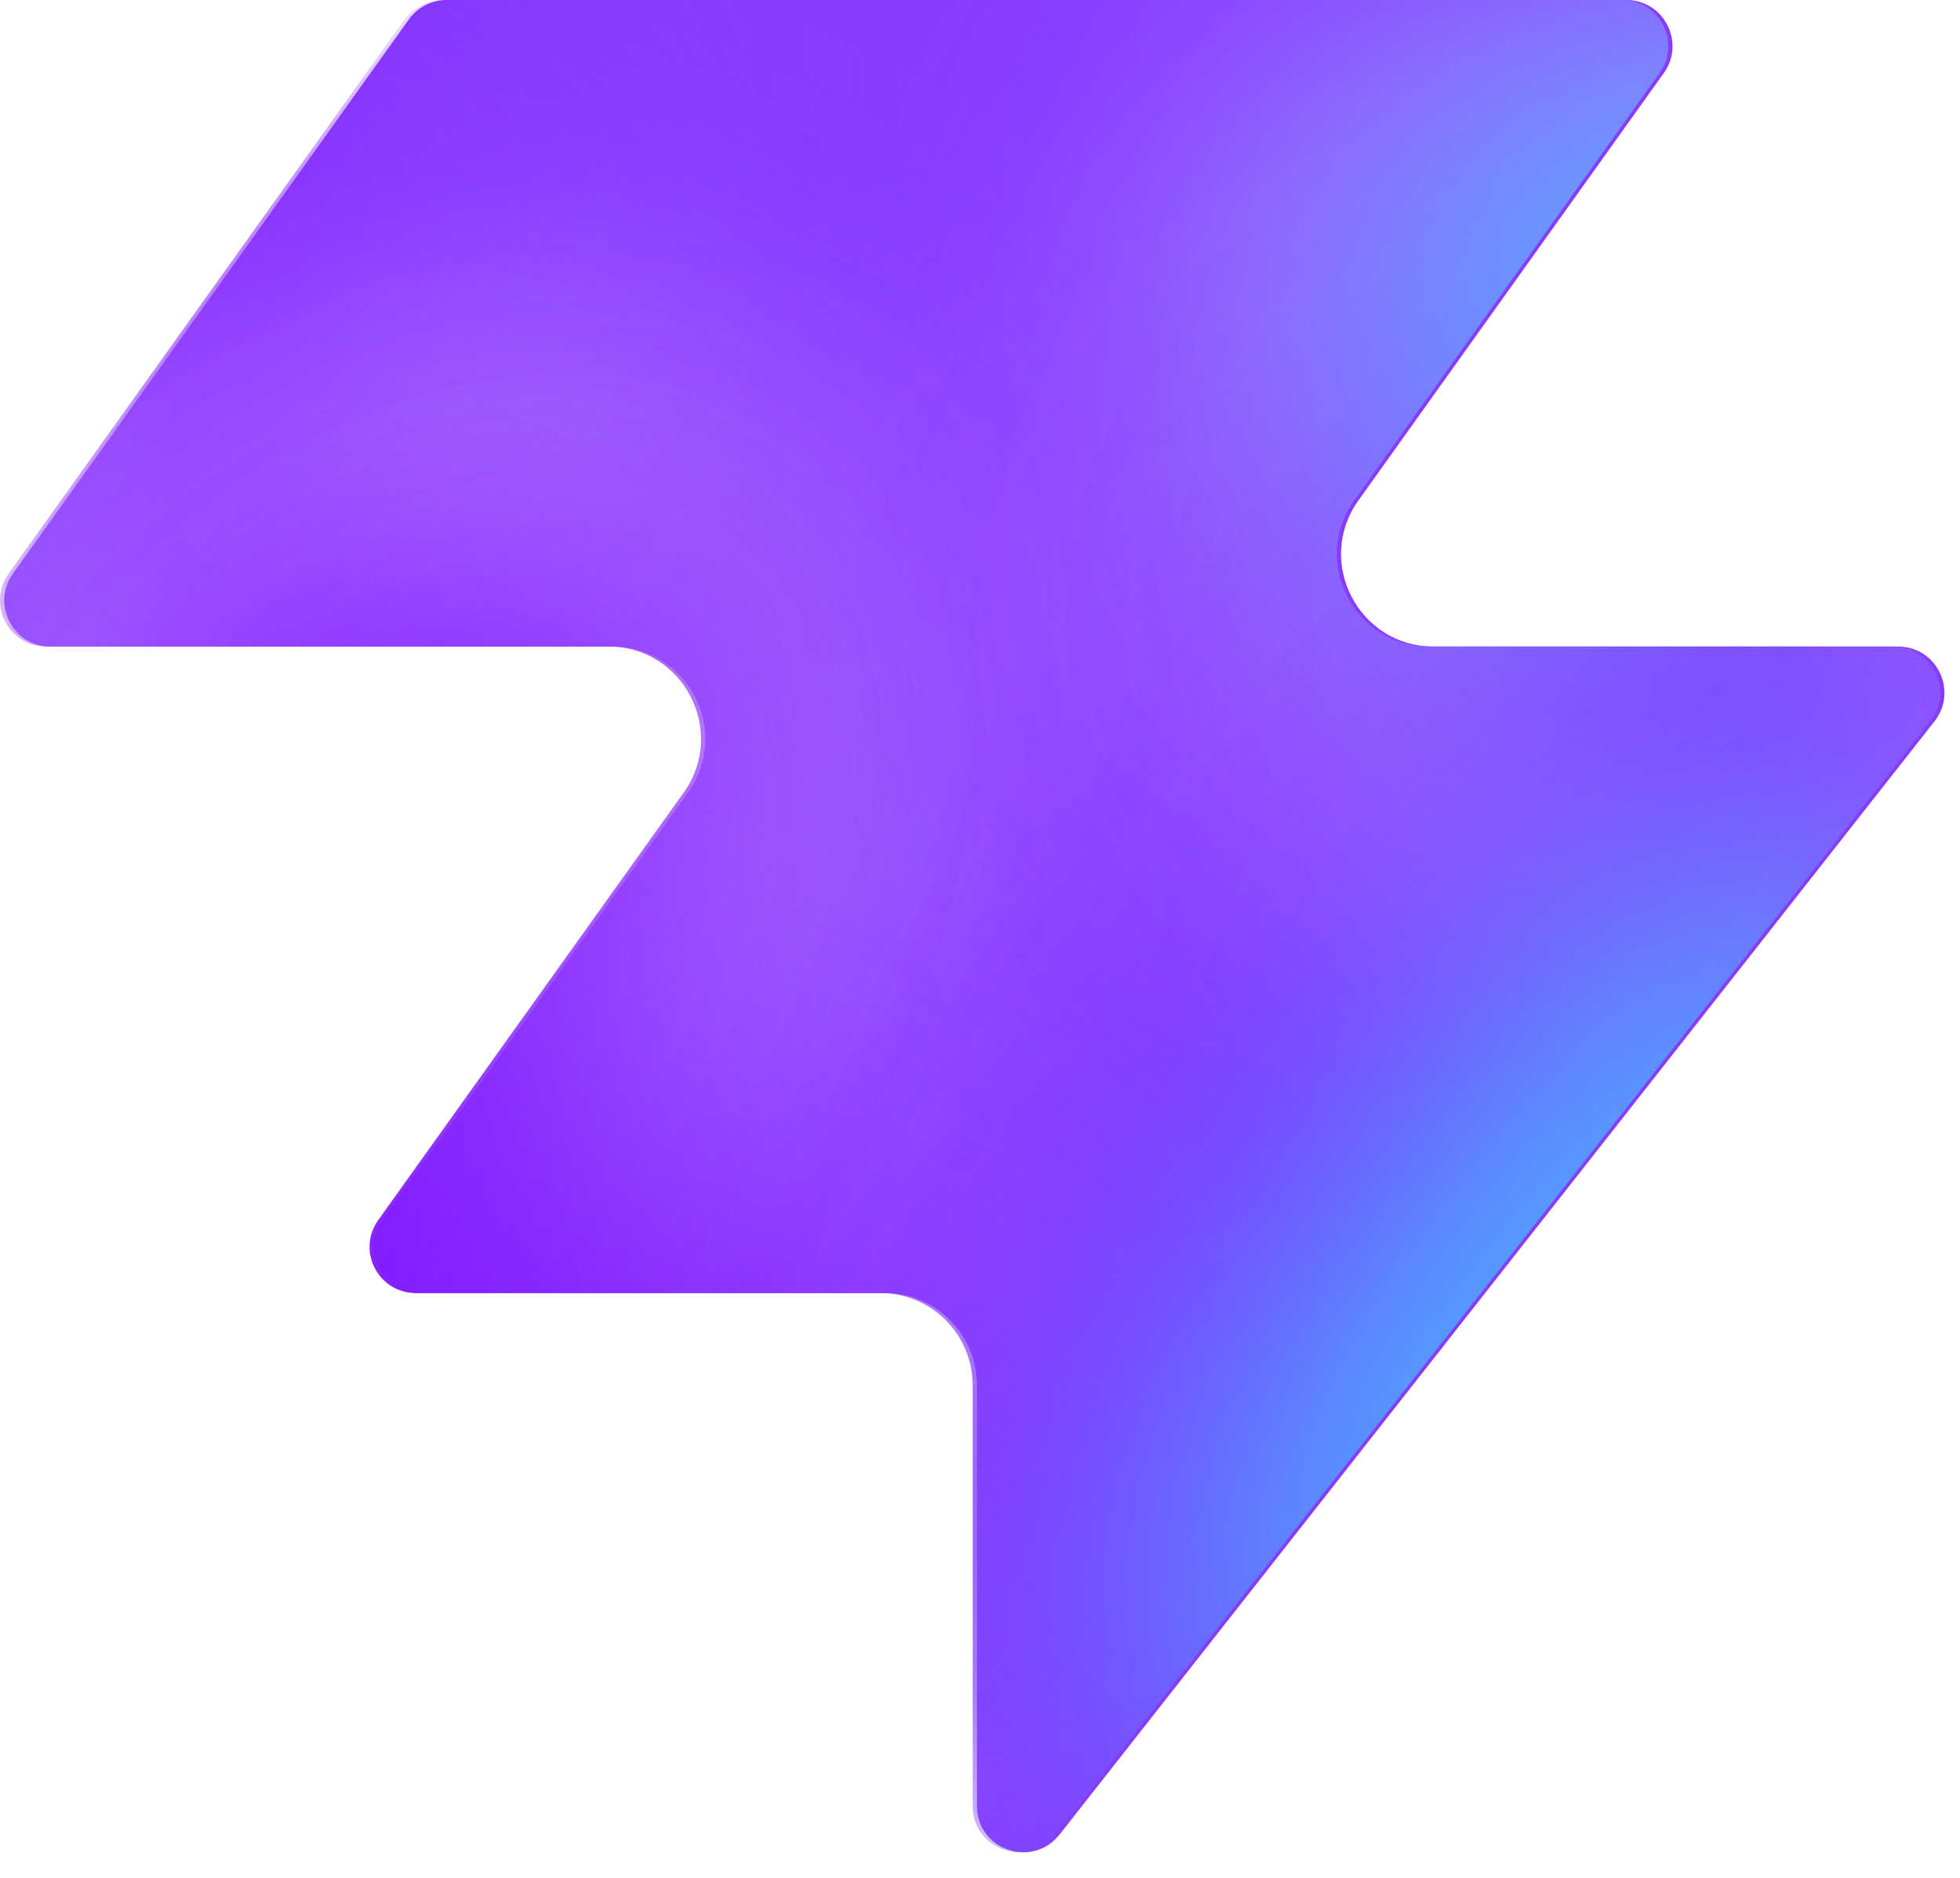
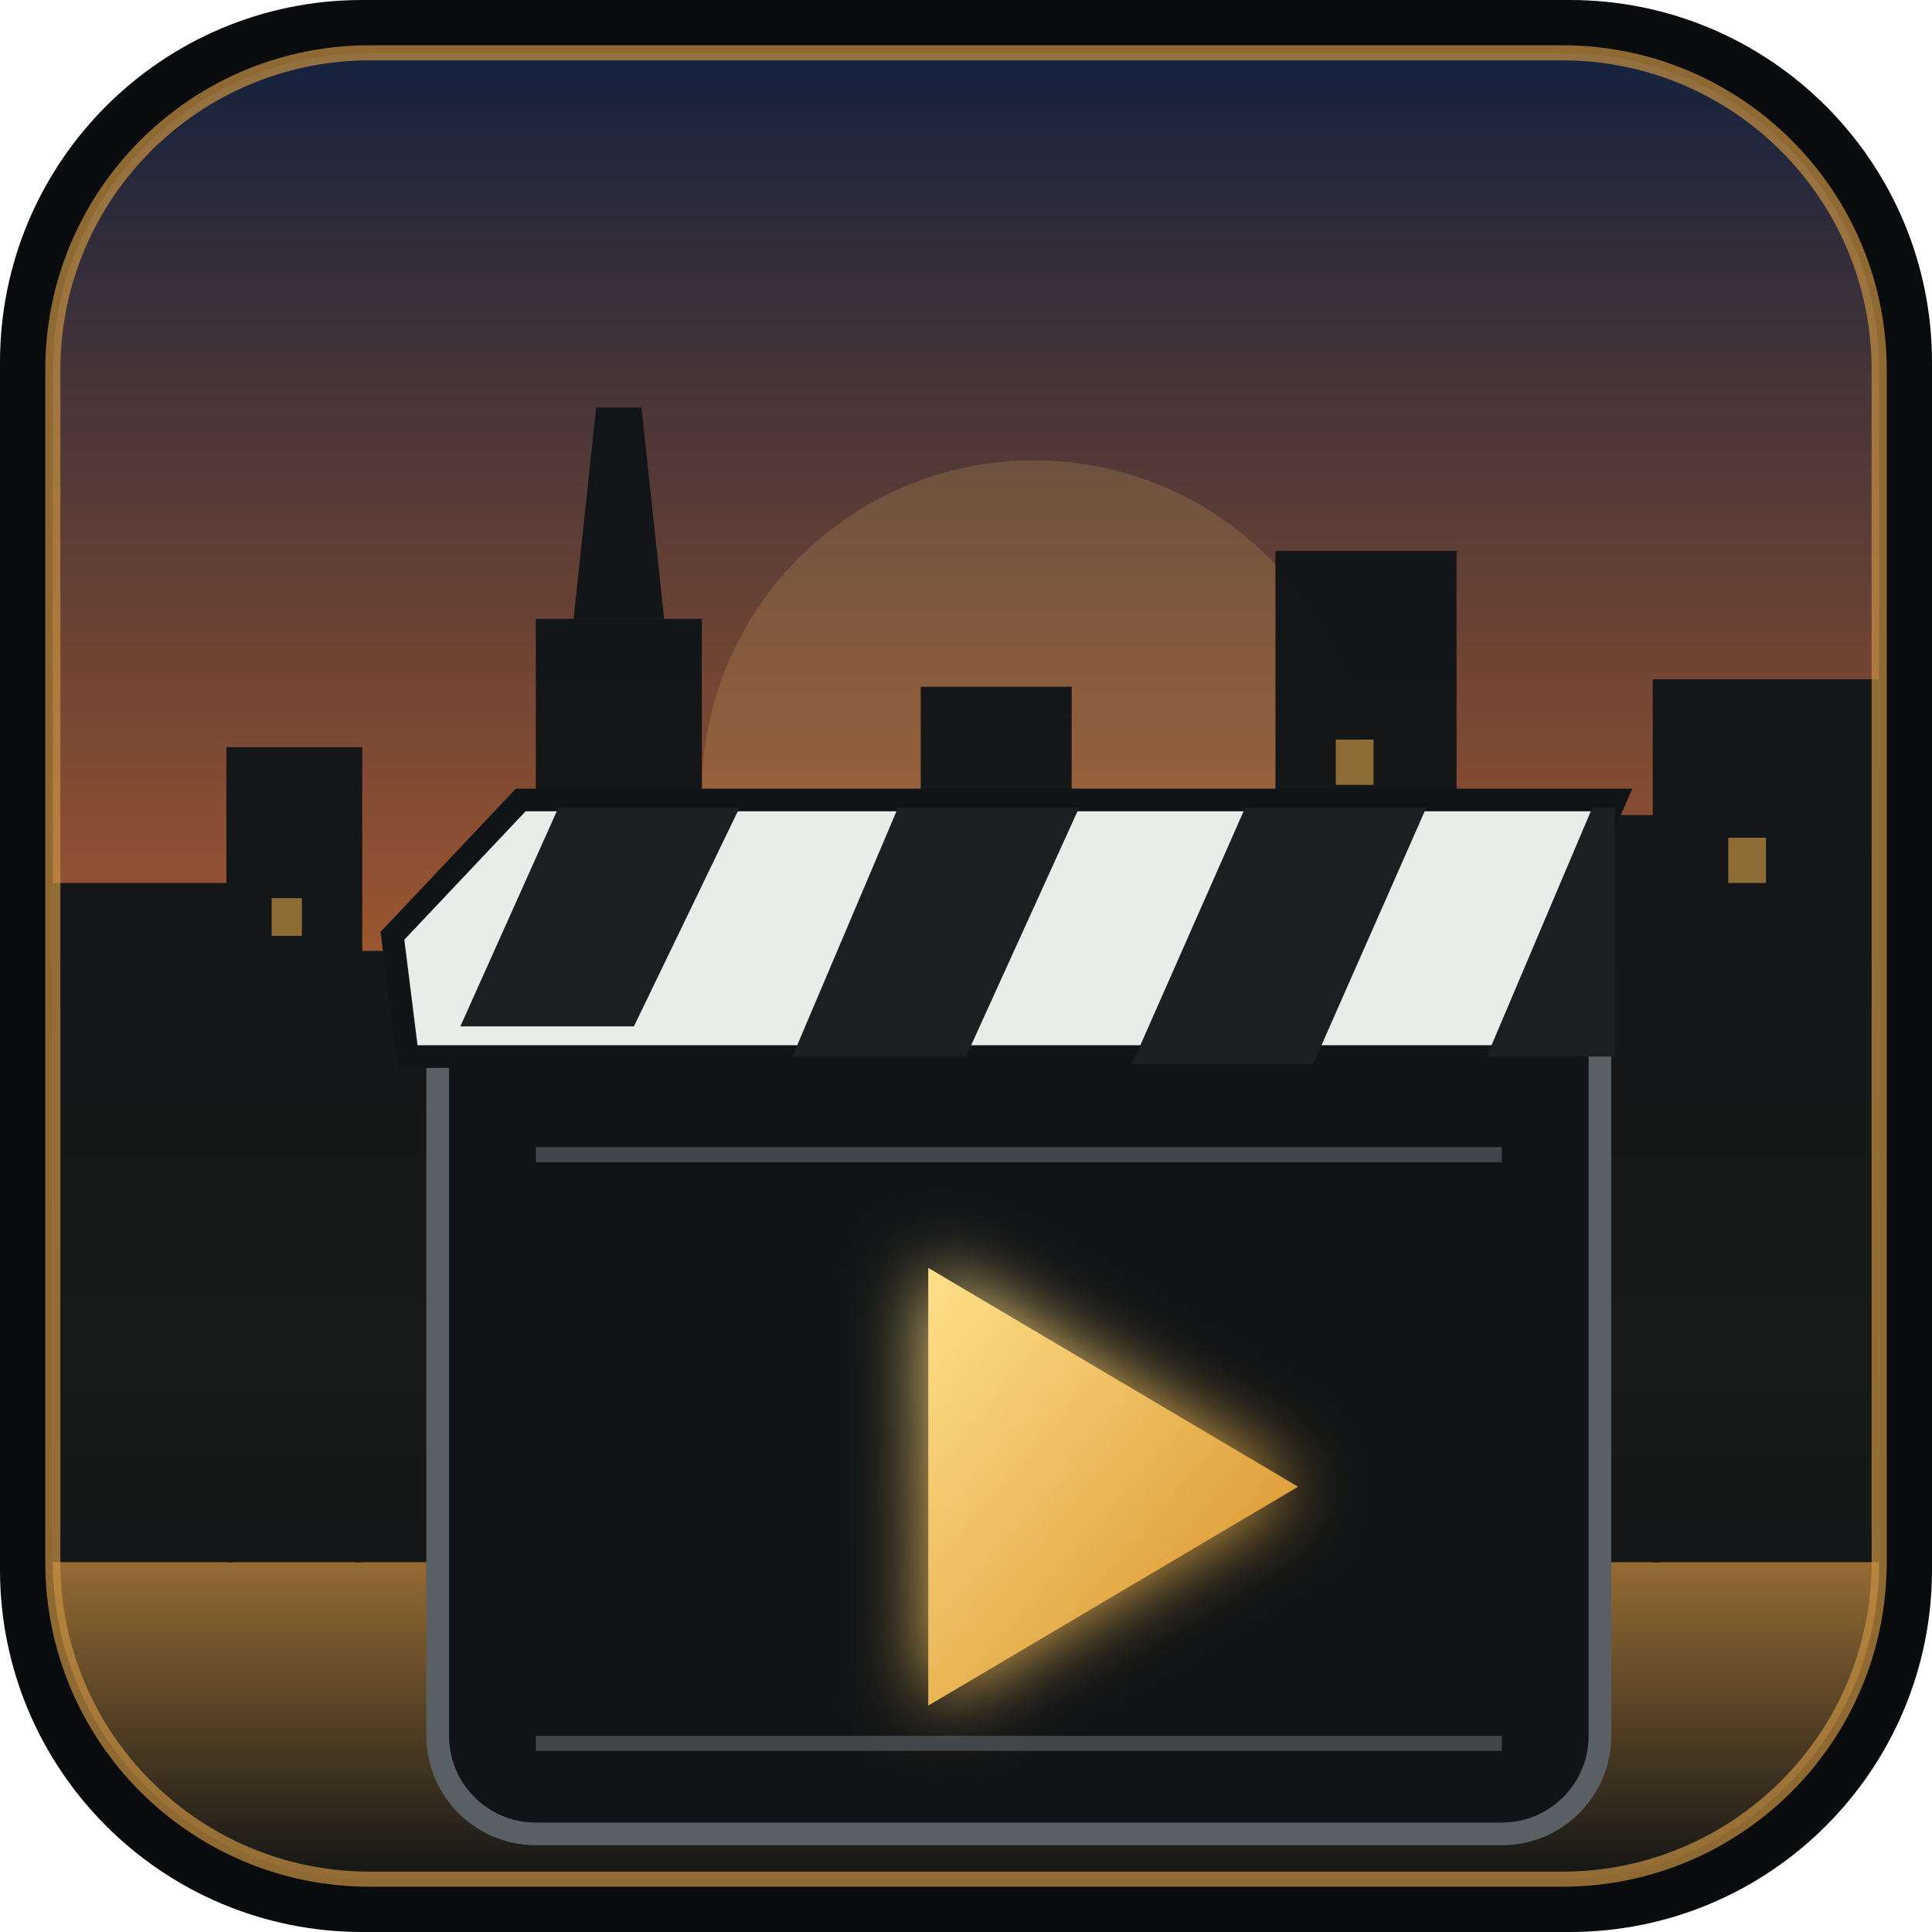
- <svg xmlns="http://www.w3.org/2000/svg" width="48" height="46" fill="none" viewBox="0 0 48 46">
-   <path fill="#863bff" d="M25.946 44.938c-.664.845-2.021.375-2.021-.698V33.937a2.26 2.26 0 0 0-2.262-2.262H10.287c-.92 0-1.456-1.04-.92-1.788l7.48-10.471c1.07-1.497 0-3.578-1.842-3.578H1.237c-.92 0-1.456-1.04-.92-1.788L10.013.474c.214-.297.556-.474.92-.474h28.894c.92 0 1.456 1.04.92 1.788l-7.48 10.471c-1.07 1.498 0 3.579 1.842 3.579h11.377c.943 0 1.473 1.088.89 1.83L25.947 44.94z" style="fill:#863bff;fill:color(display-p3 .525 .23 1);fill-opacity:1" />
-   <mask id="a" width="48" height="46" x="0" y="0" maskUnits="userSpaceOnUse" style="mask-type:alpha">
-     <path fill="#000" d="M25.842 44.938c-.664.844-2.021.375-2.021-.698V33.937a2.26 2.26 0 0 0-2.262-2.262H10.183c-.92 0-1.456-1.04-.92-1.788l7.48-10.471c1.07-1.498 0-3.579-1.842-3.579H1.133c-.92 0-1.456-1.04-.92-1.787L9.91.473c.214-.297.556-.474.92-.474h28.894c.92 0 1.456 1.04.92 1.788l-7.48 10.471c-1.07 1.498 0 3.578 1.842 3.578h11.377c.943 0 1.473 1.088.89 1.832L25.843 44.94z" style="fill:#000;fill-opacity:1" />
-   </mask>
-   <g mask="url(#a)">
-     <g filter="url(#b)">
-       <ellipse cx="5.508" cy="14.704" fill="#ede6ff" rx="5.508" ry="14.704" style="fill:#ede6ff;fill:color(display-p3 .927 .903 1);fill-opacity:1" transform="matrix(.00324 1 1 -.00324 -4.47 31.516)" />
-     </g>
-     <g filter="url(#c)">
-       <ellipse cx="10.399" cy="29.851" fill="#ede6ff" rx="10.399" ry="29.851" style="fill:#ede6ff;fill:color(display-p3 .927 .903 1);fill-opacity:1" transform="matrix(.00324 1 1 -.00324 -39.328 7.883)" />
-     </g>
-     <g filter="url(#d)">
-       <ellipse cx="5.508" cy="30.487" fill="#7e14ff" rx="5.508" ry="30.487" style="fill:#7e14ff;fill:color(display-p3 .492 .077 1);fill-opacity:1" transform="rotate(89.814 -25.913 -14.639)scale(1 -1)" />
-     </g>
-     <g filter="url(#e)">
-       <ellipse cx="5.508" cy="30.599" fill="#7e14ff" rx="5.508" ry="30.599" style="fill:#7e14ff;fill:color(display-p3 .492 .077 1);fill-opacity:1" transform="rotate(89.814 -32.644 -3.334)scale(1 -1)" />
-     </g>
-     <g filter="url(#f)">
-       <ellipse cx="5.508" cy="30.599" fill="#7e14ff" rx="5.508" ry="30.599" style="fill:#7e14ff;fill:color(display-p3 .492 .077 1);fill-opacity:1" transform="matrix(.00324 1 1 -.00324 -34.34 30.47)" />
-     </g>
-     <g filter="url(#g)">
-       <ellipse cx="14.072" cy="22.078" fill="#ede6ff" rx="14.072" ry="22.078" style="fill:#ede6ff;fill:color(display-p3 .927 .903 1);fill-opacity:1" transform="rotate(93.35 24.506 48.493)scale(-1 1)" />
-     </g>
-     <g filter="url(#h)">
-       <ellipse cx="3.47" cy="21.501" fill="#7e14ff" rx="3.47" ry="21.501" style="fill:#7e14ff;fill:color(display-p3 .492 .077 1);fill-opacity:1" transform="rotate(89.009 28.708 47.59)scale(-1 1)" />
-     </g>
-     <g filter="url(#i)">
-       <ellipse cx="3.47" cy="21.501" fill="#7e14ff" rx="3.47" ry="21.501" style="fill:#7e14ff;fill:color(display-p3 .492 .077 1);fill-opacity:1" transform="rotate(89.009 28.708 47.59)scale(-1 1)" />
-     </g>
-     <g filter="url(#j)">
-       <ellipse cx=".387" cy="8.972" fill="#7e14ff" rx="4.407" ry="29.108" style="fill:#7e14ff;fill:color(display-p3 .492 .077 1);fill-opacity:1" transform="rotate(39.51 .387 8.972)" />
-     </g>
-     <g filter="url(#k)">
-       <ellipse cx="47.523" cy="-6.092" fill="#7e14ff" rx="4.407" ry="29.108" style="fill:#7e14ff;fill:color(display-p3 .492 .077 1);fill-opacity:1" transform="rotate(37.892 47.523 -6.092)" />
-     </g>
-     <g filter="url(#l)">
-       <ellipse cx="41.412" cy="6.333" fill="#47bfff" rx="5.971" ry="9.665" style="fill:#47bfff;fill:color(display-p3 .28 .748 1);fill-opacity:1" transform="rotate(37.892 41.412 6.333)" />
-     </g>
-     <g filter="url(#m)">
-       <ellipse cx="-1.879" cy="38.332" fill="#7e14ff" rx="4.407" ry="29.108" style="fill:#7e14ff;fill:color(display-p3 .492 .077 1);fill-opacity:1" transform="rotate(37.892 -1.88 38.332)" />
-     </g>
-     <g filter="url(#n)">
-       <ellipse cx="-1.879" cy="38.332" fill="#7e14ff" rx="4.407" ry="29.108" style="fill:#7e14ff;fill:color(display-p3 .492 .077 1);fill-opacity:1" transform="rotate(37.892 -1.88 38.332)" />
-     </g>
-     <g filter="url(#o)">
-       <ellipse cx="35.651" cy="29.907" fill="#7e14ff" rx="4.407" ry="29.108" style="fill:#7e14ff;fill:color(display-p3 .492 .077 1);fill-opacity:1" transform="rotate(37.892 35.651 29.907)" />
-     </g>
-     <g filter="url(#p)">
-       <ellipse cx="38.418" cy="32.4" fill="#47bfff" rx="5.971" ry="15.297" style="fill:#47bfff;fill:color(display-p3 .28 .748 1);fill-opacity:1" transform="rotate(37.892 38.418 32.4)" />
-     </g>
-   </g>
+ <svg xmlns="http://www.w3.org/2000/svg" viewBox="0 0 256 256" role="img" aria-labelledby="title desc">
  <defs>
-     <filter id="b" width="60.045" height="41.654" x="-19.77" y="16.149" color-interpolation-filters="sRGB" filterUnits="userSpaceOnUse">
-       <feFlood flood-opacity="0" result="BackgroundImageFix" />
-       <feBlend in="SourceGraphic" in2="BackgroundImageFix" result="shape" />
-       <feGaussianBlur result="effect1_foregroundBlur_2002_17158" stdDeviation="7.659" />
-     </filter>
-     <filter id="c" width="90.34" height="51.437" x="-54.613" y="-7.533" color-interpolation-filters="sRGB" filterUnits="userSpaceOnUse">
-       <feFlood flood-opacity="0" result="BackgroundImageFix" />
-       <feBlend in="SourceGraphic" in2="BackgroundImageFix" result="shape" />
-       <feGaussianBlur result="effect1_foregroundBlur_2002_17158" stdDeviation="7.659" />
-     </filter>
-     <filter id="d" width="79.355" height="29.4" x="-49.64" y="2.03" color-interpolation-filters="sRGB" filterUnits="userSpaceOnUse">
-       <feFlood flood-opacity="0" result="BackgroundImageFix" />
-       <feBlend in="SourceGraphic" in2="BackgroundImageFix" result="shape" />
-       <feGaussianBlur result="effect1_foregroundBlur_2002_17158" stdDeviation="4.596" />
-     </filter>
-     <filter id="e" width="79.579" height="29.4" x="-45.045" y="20.029" color-interpolation-filters="sRGB" filterUnits="userSpaceOnUse">
-       <feFlood flood-opacity="0" result="BackgroundImageFix" />
-       <feBlend in="SourceGraphic" in2="BackgroundImageFix" result="shape" />
-       <feGaussianBlur result="effect1_foregroundBlur_2002_17158" stdDeviation="4.596" />
-     </filter>
-     <filter id="f" width="79.579" height="29.4" x="-43.513" y="21.178" color-interpolation-filters="sRGB" filterUnits="userSpaceOnUse">
-       <feFlood flood-opacity="0" result="BackgroundImageFix" />
-       <feBlend in="SourceGraphic" in2="BackgroundImageFix" result="shape" />
-       <feGaussianBlur result="effect1_foregroundBlur_2002_17158" stdDeviation="4.596" />
-     </filter>
-     <filter id="g" width="74.749" height="58.852" x="15.756" y="-17.901" color-interpolation-filters="sRGB" filterUnits="userSpaceOnUse">
-       <feFlood flood-opacity="0" result="BackgroundImageFix" />
-       <feBlend in="SourceGraphic" in2="BackgroundImageFix" result="shape" />
-       <feGaussianBlur result="effect1_foregroundBlur_2002_17158" stdDeviation="7.659" />
-     </filter>
-     <filter id="h" width="61.377" height="25.362" x="23.548" y="2.284" color-interpolation-filters="sRGB" filterUnits="userSpaceOnUse">
-       <feFlood flood-opacity="0" result="BackgroundImageFix" />
-       <feBlend in="SourceGraphic" in2="BackgroundImageFix" result="shape" />
-       <feGaussianBlur result="effect1_foregroundBlur_2002_17158" stdDeviation="4.596" />
-     </filter>
-     <filter id="i" width="61.377" height="25.362" x="23.548" y="2.284" color-interpolation-filters="sRGB" filterUnits="userSpaceOnUse">
-       <feFlood flood-opacity="0" result="BackgroundImageFix" />
-       <feBlend in="SourceGraphic" in2="BackgroundImageFix" result="shape" />
-       <feGaussianBlur result="effect1_foregroundBlur_2002_17158" stdDeviation="4.596" />
-     </filter>
-     <filter id="j" width="56.045" height="63.649" x="-27.636" y="-22.853" color-interpolation-filters="sRGB" filterUnits="userSpaceOnUse">
-       <feFlood flood-opacity="0" result="BackgroundImageFix" />
-       <feBlend in="SourceGraphic" in2="BackgroundImageFix" result="shape" />
-       <feGaussianBlur result="effect1_foregroundBlur_2002_17158" stdDeviation="4.596" />
-     </filter>
-     <filter id="k" width="54.814" height="64.646" x="20.116" y="-38.415" color-interpolation-filters="sRGB" filterUnits="userSpaceOnUse">
-       <feFlood flood-opacity="0" result="BackgroundImageFix" />
-       <feBlend in="SourceGraphic" in2="BackgroundImageFix" result="shape" />
-       <feGaussianBlur result="effect1_foregroundBlur_2002_17158" stdDeviation="4.596" />
-     </filter>
-     <filter id="l" width="33.541" height="35.313" x="24.641" y="-11.323" color-interpolation-filters="sRGB" filterUnits="userSpaceOnUse">
-       <feFlood flood-opacity="0" result="BackgroundImageFix" />
-       <feBlend in="SourceGraphic" in2="BackgroundImageFix" result="shape" />
-       <feGaussianBlur result="effect1_foregroundBlur_2002_17158" stdDeviation="4.596" />
-     </filter>
-     <filter id="m" width="54.814" height="64.646" x="-29.286" y="6.009" color-interpolation-filters="sRGB" filterUnits="userSpaceOnUse">
-       <feFlood flood-opacity="0" result="BackgroundImageFix" />
-       <feBlend in="SourceGraphic" in2="BackgroundImageFix" result="shape" />
-       <feGaussianBlur result="effect1_foregroundBlur_2002_17158" stdDeviation="4.596" />
-     </filter>
-     <filter id="n" width="54.814" height="64.646" x="-29.286" y="6.009" color-interpolation-filters="sRGB" filterUnits="userSpaceOnUse">
-       <feFlood flood-opacity="0" result="BackgroundImageFix" />
-       <feBlend in="SourceGraphic" in2="BackgroundImageFix" result="shape" />
-       <feGaussianBlur result="effect1_foregroundBlur_2002_17158" stdDeviation="4.596" />
-     </filter>
-     <filter id="o" width="54.814" height="64.646" x="8.244" y="-2.416" color-interpolation-filters="sRGB" filterUnits="userSpaceOnUse">
-       <feFlood flood-opacity="0" result="BackgroundImageFix" />
-       <feBlend in="SourceGraphic" in2="BackgroundImageFix" result="shape" />
-       <feGaussianBlur result="effect1_foregroundBlur_2002_17158" stdDeviation="4.596" />
-     </filter>
-     <filter id="p" width="39.409" height="43.623" x="18.713" y="10.588" color-interpolation-filters="sRGB" filterUnits="userSpaceOnUse">
-       <feFlood flood-opacity="0" result="BackgroundImageFix" />
-       <feBlend in="SourceGraphic" in2="BackgroundImageFix" result="shape" />
-       <feGaussianBlur result="effect1_foregroundBlur_2002_17158" stdDeviation="4.596" />
+     <linearGradient id="sky" x1="0" y1="0" x2="0" y2="1">
+       <stop offset="0" stop-color="#16223d" />
+       <stop offset=".48" stop-color="#985430" />
+       <stop offset=".72" stop-color="#e4a044" />
+       <stop offset="1" stop-color="#171817" />
+     </linearGradient>
+     <linearGradient id="gold" x1="0" y1="0" x2="1" y2="1">
+       <stop offset="0" stop-color="#ffe08a" />
+       <stop offset="1" stop-color="#d58c22" />
+     </linearGradient>
+     <filter id="glow" x="-50%" y="-50%" width="200%" height="200%">
+       <feGaussianBlur stdDeviation="5" result="b" />
+       <feMerge>
+         <feMergeNode in="b" />
+         <feMergeNode in="SourceGraphic" />
+       </feMerge>
    </filter>
  </defs>
+   <rect width="256" height="256" rx="48" fill="#090b0c" />
+   <rect x="7" y="7" width="242" height="242" rx="42" fill="url(#sky)" />
+   <circle cx="137" cy="105" r="44" fill="#ffd16b" opacity=".16" />
+   <g fill="#101417" opacity=".96">
+     <rect x="7" y="117" width="24" height="90" />
+     <rect x="30" y="99" width="18" height="108" />
+     <rect x="47" y="126" width="25" height="81" />
+     <rect x="71" y="82" width="22" height="125" />
+     <path d="M76 82h12l-3-28h-6z" />
+     <rect x="92" y="112" width="31" height="95" />
+     <rect x="122" y="91" width="20" height="116" />
+     <rect x="141" y="120" width="29" height="87" />
+     <rect x="169" y="73" width="24" height="134" />
+     <rect x="192" y="108" width="28" height="99" />
+     <rect x="219" y="90" width="30" height="117" />
+   </g>
+   <g opacity=".55" fill="#efb04d">
+     <rect x="36" y="119" width="4" height="5" />
+     <rect x="79" y="106" width="5" height="6" />
+     <rect x="128" y="113" width="4" height="5" />
+     <rect x="177" y="98" width="5" height="6" />
+     <rect x="202" y="129" width="5" height="5" />
+     <rect x="229" y="111" width="5" height="6" />
+   </g>
+   <g transform="translate(43 106)">
+     <path d="M15 20h154v104a13 13 0 0 1-13 13H28a13 13 0 0 1-13-13z" fill="#111416" stroke="#596064" stroke-width="3" />
+     <path d="M9 18 26 0h145l-15 34H11z" fill="#e9ece8" stroke="#111416" stroke-width="3" />
+     <path d="M31 1 18 30h23L55 1zm45 0L62 34h23L100 1zm46 0-15 34h24l15-34zm46 0-14 33h17V1z" fill="#1b1f21" />
+     <path d="m80 62 49 29-49 29z" fill="url(#gold)" filter="url(#glow)" />
+     <path d="M28 47h128M28 125h128" stroke="#596064" stroke-width="2" opacity=".65" />
+   </g>
+   <rect x="7" y="7" width="242" height="242" rx="42" fill="none" stroke="#c89142" stroke-width="2" opacity=".7" />
</svg>
